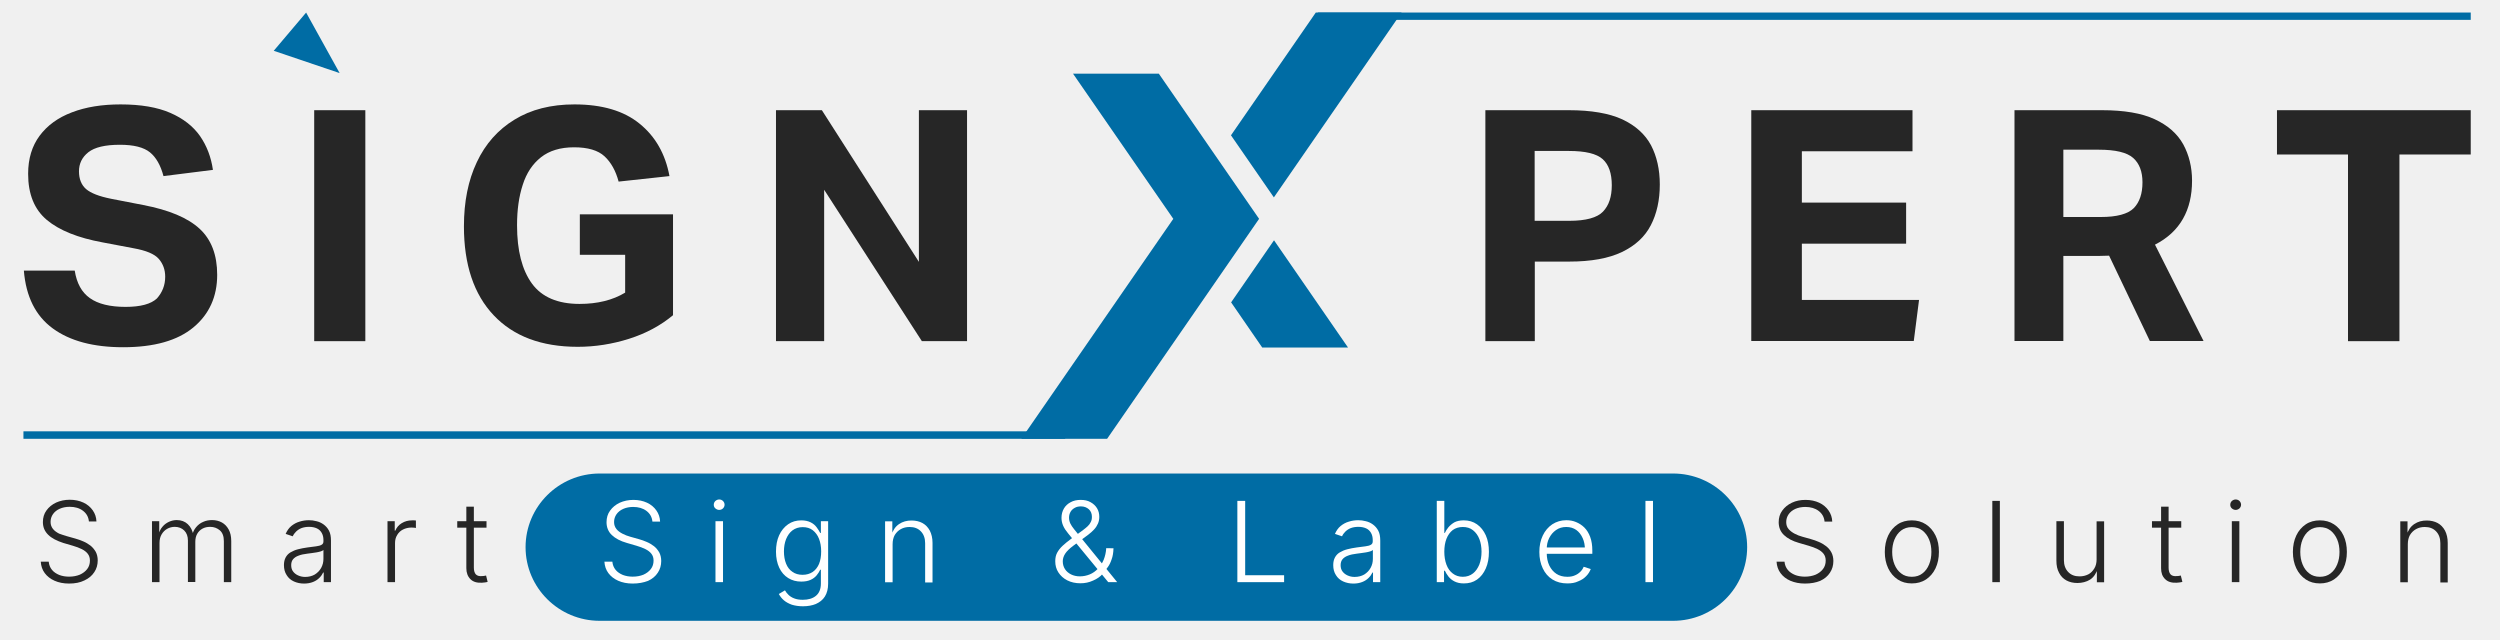
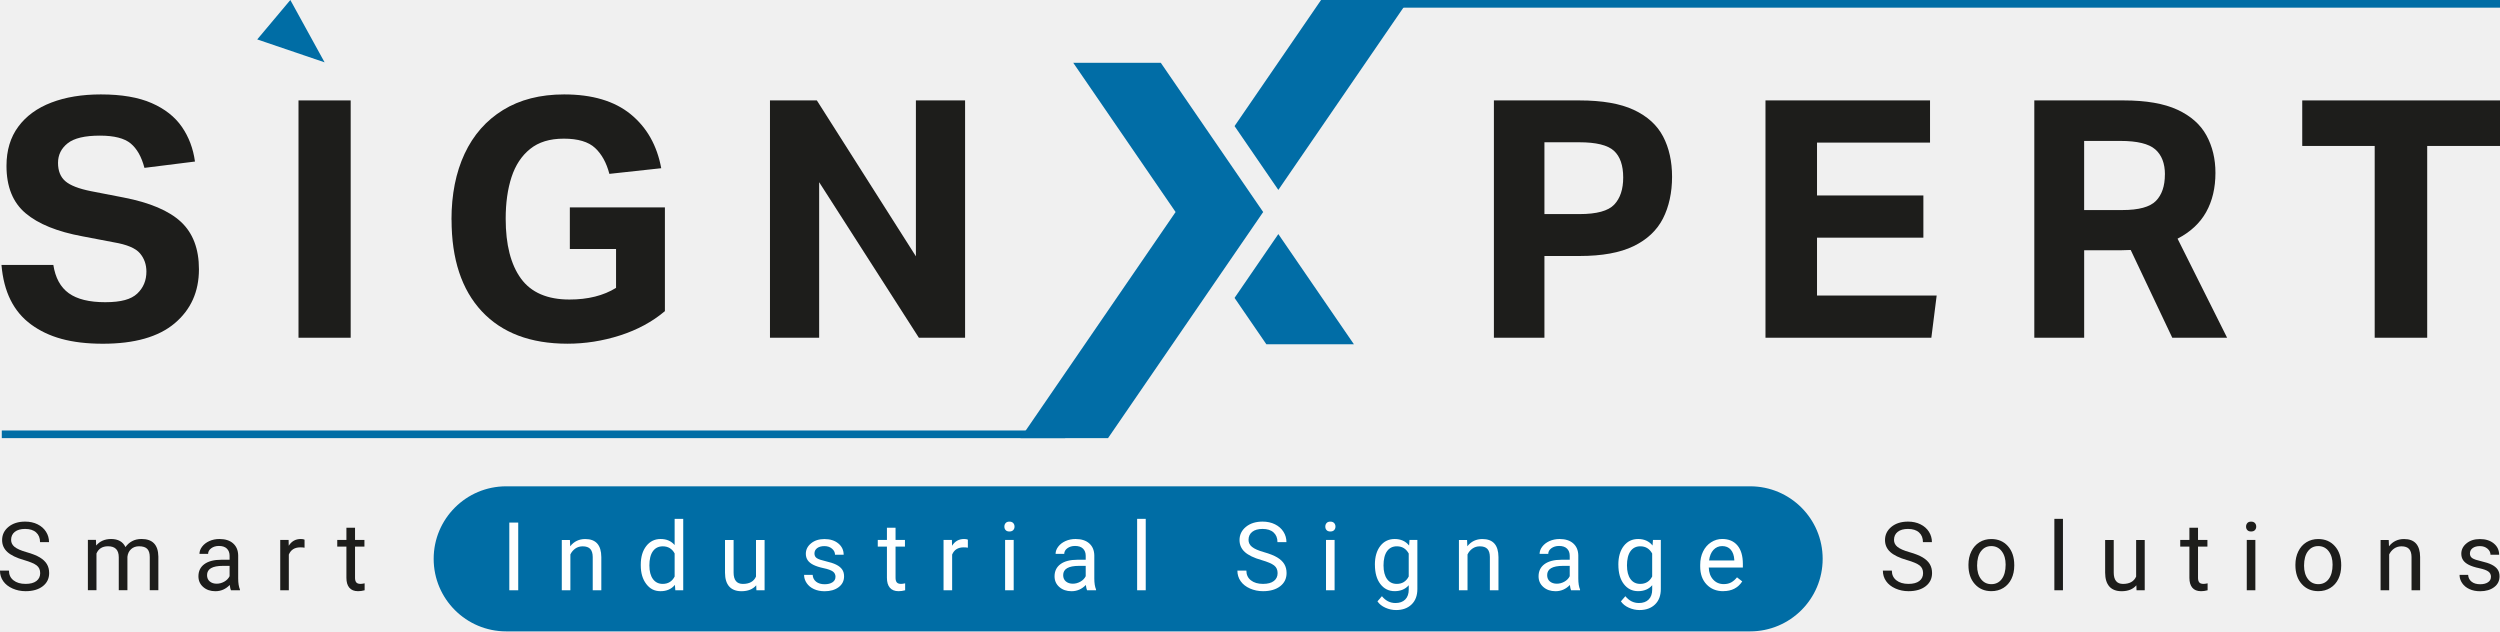
- <svg xmlns="http://www.w3.org/2000/svg" width="215" height="55" viewBox="0 0 215 55" fill="none">
-   <path d="M91.607 37.094H2.016V37.737H91.607V37.094Z" fill="#006CA4" />
-   <path d="M113.156 1.711H212.484V1.08H113.34L113.156 1.711Z" fill="#006CA4" />
-   <path d="M14.207 23.795C14.207 23.201 14.024 22.691 13.657 22.266C13.291 21.842 12.558 21.538 11.459 21.344L8.832 20.847C6.707 20.458 5.106 19.815 4.031 18.917C2.956 18.019 2.419 16.697 2.419 14.95C2.419 13.651 2.749 12.559 3.408 11.673C4.068 10.787 4.996 10.108 6.193 9.659C7.391 9.198 8.783 8.979 10.371 8.979C12.106 8.979 13.535 9.222 14.647 9.708C15.758 10.193 16.601 10.848 17.2 11.697C17.786 12.547 18.153 13.505 18.312 14.61L14.06 15.144C13.816 14.221 13.425 13.53 12.9 13.105C12.363 12.668 11.507 12.45 10.31 12.45C9.04 12.45 8.136 12.668 7.598 13.093C7.061 13.518 6.792 14.064 6.792 14.731C6.792 15.398 7 15.908 7.403 16.26C7.818 16.612 8.527 16.891 9.565 17.097L12.314 17.631C14.537 18.056 16.149 18.735 17.163 19.67C18.177 20.604 18.678 21.927 18.678 23.637C18.678 25.506 17.994 27.023 16.638 28.151C15.27 29.292 13.254 29.862 10.591 29.862C8.038 29.862 6.022 29.328 4.544 28.248C3.066 27.168 2.235 25.518 2.052 23.273H3.518H6.426C6.597 24.353 7.024 25.142 7.733 25.64C8.429 26.137 9.455 26.392 10.799 26.392C12.082 26.392 12.986 26.149 13.498 25.664C13.95 25.154 14.207 24.547 14.207 23.795Z" fill="#262626" />
-   <path d="M27.021 9.477H31.419V29.34H27.021V9.477Z" fill="#262626" />
-   <path d="M39.898 19.463C39.898 17.352 40.264 15.508 41.009 13.942C41.742 12.377 42.829 11.152 44.246 10.29C45.663 9.416 47.386 8.979 49.401 8.979C51.771 8.979 53.64 9.526 54.996 10.63C56.364 11.734 57.22 13.239 57.574 15.144L53.201 15.617C52.956 14.695 52.553 13.967 51.991 13.445C51.429 12.923 50.55 12.668 49.365 12.668C48.192 12.668 47.239 12.959 46.519 13.53C45.798 14.1 45.273 14.889 44.955 15.896C44.625 16.903 44.466 18.056 44.466 19.378C44.466 21.55 44.894 23.213 45.749 24.39C46.604 25.555 47.972 26.137 49.841 26.137C51.393 26.137 52.7 25.809 53.763 25.166V21.914H49.866V18.432H57.879V27.108C56.816 27.994 55.558 28.673 54.105 29.134C52.651 29.595 51.173 29.826 49.682 29.826C46.567 29.826 44.161 28.916 42.463 27.12C40.752 25.312 39.898 22.764 39.898 19.463Z" fill="#262626" />
-   <path d="M66.735 9.477H70.681L79.025 22.521V9.477H83.166V29.34H79.281L70.877 16.32V29.34H66.735V9.477Z" fill="#262626" />
-   <path d="M127.729 9.477H134.924C136.842 9.477 138.381 9.743 139.518 10.265C140.653 10.799 141.472 11.539 141.985 12.486C142.486 13.444 142.743 14.573 142.743 15.871C142.743 17.206 142.486 18.371 141.973 19.366C141.46 20.361 140.629 21.125 139.493 21.671C138.357 22.217 136.842 22.496 134.961 22.496H131.993V29.34H127.742V9.477H127.729ZM138.614 15.932C138.614 14.913 138.357 14.16 137.832 13.687C137.306 13.214 136.342 12.983 134.924 12.983H131.98V18.99H134.949C136.39 18.99 137.355 18.723 137.856 18.201C138.37 17.667 138.614 16.915 138.614 15.932Z" fill="#262626" />
-   <path d="M150.61 9.477H164.475V13.008H154.96V17.424H163.926V20.955H154.96V25.797H165.037L164.585 29.328H150.61V9.477Z" fill="#262626" />
-   <path d="M173.246 9.477H180.783C182.664 9.477 184.18 9.731 185.303 10.253C186.427 10.775 187.246 11.491 187.759 12.413C188.259 13.335 188.516 14.379 188.516 15.544C188.516 16.805 188.259 17.898 187.734 18.82C187.209 19.742 186.403 20.494 185.328 21.04L189.506 29.328H184.888L181.382 21.987C181.235 21.987 181.089 21.987 180.93 21.999C180.783 22.011 180.637 22.011 180.478 22.011H177.448V29.328H173.246V9.477ZM184.253 15.677C184.253 14.755 183.984 14.051 183.447 13.578C182.909 13.105 181.92 12.874 180.502 12.874H177.448V18.662H180.673C182.054 18.662 182.995 18.407 183.507 17.898C184.008 17.376 184.253 16.648 184.253 15.677Z" fill="#262626" />
-   <path d="M201.928 13.287H195.82V9.477H212.483V13.287H206.351V29.34H201.928V13.287Z" fill="#262626" />
-   <path d="M108.282 18.82L104.593 24.159L95.211 37.737H87.833L100.904 18.82L94.71 9.853L92.279 6.334H99.658L102.089 9.853L104.593 13.481L108.282 18.82ZM105.876 26.003L108.551 29.886H115.929L109.565 20.664L105.876 26.003ZM120.535 1.08H113.157L105.864 11.637L109.553 16.976L120.535 1.08Z" fill="#006CA4" />
-   <path d="M29.209 6.286L26.326 1.08L23.541 4.368L29.209 6.286Z" fill="#006CA4" />
-   <path d="M143.879 53.39H51.575C48.057 53.39 45.199 50.55 45.199 47.056C45.199 43.561 48.057 40.722 51.575 40.722H143.879C147.397 40.722 150.255 43.561 150.255 47.056C150.255 50.55 147.397 53.39 143.879 53.39Z" fill="#006CA4" />
-   <path d="M5.937 50.186C5.46 50.186 5.045 50.101 4.691 49.943C4.337 49.786 4.056 49.567 3.848 49.288C3.64 49.009 3.53 48.681 3.506 48.305H4.19C4.214 48.584 4.312 48.815 4.471 49.009C4.63 49.203 4.837 49.337 5.094 49.446C5.35 49.543 5.631 49.592 5.937 49.592C6.291 49.592 6.596 49.531 6.865 49.422C7.134 49.3 7.342 49.143 7.5 48.936C7.659 48.73 7.733 48.487 7.733 48.208C7.733 47.978 7.671 47.784 7.549 47.626C7.427 47.468 7.256 47.335 7.036 47.225C6.816 47.116 6.56 47.019 6.267 46.934L5.436 46.691C4.886 46.51 4.446 46.291 4.141 45.988C3.836 45.684 3.689 45.333 3.689 44.896C3.689 44.52 3.787 44.18 3.994 43.901C4.202 43.609 4.471 43.391 4.825 43.221C5.179 43.063 5.57 42.978 5.998 42.978C6.438 42.978 6.829 43.063 7.171 43.221C7.513 43.379 7.781 43.609 7.977 43.889C8.172 44.168 8.282 44.483 8.294 44.847H7.647C7.61 44.459 7.439 44.156 7.134 43.925C6.829 43.694 6.45 43.585 5.986 43.585C5.668 43.585 5.375 43.646 5.131 43.755C4.886 43.864 4.691 44.022 4.556 44.216C4.422 44.41 4.349 44.629 4.349 44.884C4.349 45.126 4.422 45.32 4.556 45.49C4.691 45.66 4.874 45.781 5.082 45.891C5.302 45.964 5.509 46.048 5.741 46.109L6.474 46.315C6.706 46.376 6.926 46.461 7.158 46.558C7.391 46.655 7.586 46.776 7.781 46.922C7.965 47.068 8.111 47.25 8.233 47.456C8.343 47.662 8.404 47.917 8.404 48.196C8.404 48.572 8.307 48.912 8.111 49.203C7.904 49.519 7.623 49.749 7.256 49.919C6.89 50.101 6.45 50.186 5.937 50.186Z" fill="#262626" />
-   <path d="M13.071 50.065V44.823H13.694V46.025H13.62C13.694 45.733 13.804 45.49 13.975 45.296C14.134 45.102 14.329 44.969 14.537 44.872C14.757 44.775 14.976 44.726 15.196 44.726C15.587 44.726 15.905 44.847 16.149 45.078C16.406 45.321 16.564 45.636 16.626 46.036H16.528C16.589 45.77 16.699 45.527 16.87 45.333C17.029 45.139 17.236 44.981 17.468 44.884C17.701 44.775 17.957 44.726 18.238 44.726C18.556 44.726 18.837 44.799 19.081 44.932C19.325 45.066 19.521 45.272 19.667 45.539C19.814 45.806 19.887 46.134 19.887 46.534V50.065H19.252V46.546C19.252 46.121 19.142 45.818 18.91 45.612C18.678 45.418 18.409 45.309 18.079 45.309C17.823 45.309 17.603 45.357 17.407 45.466C17.212 45.575 17.065 45.721 16.956 45.915C16.846 46.109 16.797 46.34 16.797 46.595V50.053H16.161V46.486C16.161 46.121 16.052 45.83 15.844 45.624C15.636 45.418 15.355 45.309 15.025 45.309C14.793 45.309 14.573 45.369 14.378 45.478C14.182 45.588 14.024 45.745 13.902 45.952C13.779 46.158 13.718 46.401 13.718 46.692V50.065H13.071Z" fill="#262626" />
-   <path d="M26.154 50.187C25.837 50.187 25.543 50.126 25.275 50.005C25.006 49.883 24.798 49.701 24.652 49.459C24.493 49.216 24.419 48.937 24.419 48.597C24.419 48.342 24.468 48.124 24.566 47.942C24.664 47.76 24.798 47.614 24.981 47.505C25.165 47.396 25.384 47.299 25.629 47.238C25.873 47.177 26.154 47.117 26.447 47.08C26.741 47.044 26.985 47.007 27.192 46.983C27.4 46.959 27.559 46.91 27.657 46.85C27.767 46.789 27.816 46.692 27.816 46.558V46.437C27.816 46.206 27.767 46 27.669 45.83C27.571 45.66 27.437 45.527 27.253 45.442C27.07 45.357 26.85 45.309 26.582 45.309C26.337 45.309 26.117 45.345 25.922 45.418C25.739 45.491 25.58 45.6 25.458 45.721C25.336 45.843 25.238 45.976 25.177 46.122L24.566 45.915C24.688 45.636 24.847 45.406 25.055 45.236C25.262 45.066 25.507 44.932 25.763 44.86C26.032 44.775 26.301 44.738 26.569 44.738C26.777 44.738 26.997 44.763 27.217 44.823C27.437 44.872 27.644 44.969 27.828 45.102C28.011 45.236 28.17 45.406 28.292 45.636C28.414 45.867 28.463 46.146 28.463 46.498V50.065H27.84V49.24H27.791C27.718 49.398 27.608 49.556 27.461 49.701C27.315 49.847 27.131 49.968 26.912 50.053C26.692 50.138 26.435 50.187 26.154 50.187ZM26.24 49.616C26.557 49.616 26.838 49.543 27.07 49.41C27.302 49.264 27.486 49.082 27.62 48.84C27.754 48.597 27.816 48.342 27.816 48.051V47.299C27.767 47.347 27.693 47.383 27.583 47.42C27.474 47.456 27.351 47.481 27.217 47.505C27.082 47.529 26.936 47.553 26.802 47.566C26.667 47.59 26.545 47.602 26.435 47.614C26.142 47.651 25.885 47.699 25.678 47.784C25.47 47.857 25.311 47.966 25.201 48.099C25.091 48.233 25.043 48.403 25.043 48.609C25.043 48.815 25.091 48.997 25.201 49.143C25.311 49.289 25.446 49.398 25.629 49.483C25.812 49.568 26.02 49.616 26.24 49.616Z" fill="#262626" />
-   <path d="M33.325 50.065V44.823H33.948V45.636H33.997C34.107 45.369 34.29 45.151 34.547 44.993C34.803 44.835 35.096 44.751 35.438 44.751C35.487 44.751 35.548 44.751 35.61 44.751C35.671 44.751 35.719 44.751 35.768 44.763V45.406C35.744 45.406 35.695 45.394 35.622 45.381C35.548 45.369 35.475 45.369 35.39 45.369C35.121 45.369 34.877 45.43 34.657 45.539C34.437 45.648 34.278 45.806 34.156 46.012C34.034 46.207 33.973 46.437 33.973 46.704V50.065H33.325Z" fill="#262626" />
-   <path d="M41.84 44.823V45.381H39.323V44.823H41.84ZM40.105 43.573H40.752V48.827C40.752 49.082 40.814 49.276 40.923 49.398C41.046 49.519 41.217 49.567 41.461 49.543C41.51 49.543 41.559 49.543 41.62 49.531C41.681 49.519 41.742 49.507 41.803 49.495L41.937 50.041C41.864 50.065 41.791 50.077 41.705 50.089C41.62 50.101 41.534 50.114 41.449 50.114C41.021 50.138 40.691 50.041 40.459 49.81C40.227 49.58 40.105 49.264 40.105 48.864V43.573Z" fill="#262626" />
-   <path d="M54.41 50.186C53.934 50.186 53.518 50.101 53.164 49.944C52.81 49.786 52.529 49.567 52.321 49.288C52.113 49.009 52.003 48.682 51.979 48.306H52.663C52.688 48.584 52.785 48.815 52.944 49.009C53.103 49.203 53.31 49.337 53.567 49.446C53.824 49.543 54.105 49.592 54.41 49.592C54.764 49.592 55.07 49.531 55.338 49.422C55.607 49.3 55.815 49.143 55.974 48.936C56.132 48.73 56.206 48.487 56.206 48.208C56.206 47.978 56.145 47.784 56.022 47.626C55.9 47.468 55.729 47.335 55.509 47.225C55.289 47.116 55.033 47.019 54.74 46.934L53.909 46.692C53.347 46.534 52.92 46.303 52.614 46.012C52.309 45.721 52.162 45.345 52.162 44.908C52.162 44.532 52.26 44.192 52.468 43.913C52.675 43.622 52.944 43.403 53.298 43.233C53.653 43.076 54.044 42.991 54.471 42.991C54.911 42.991 55.302 43.076 55.644 43.233C55.986 43.391 56.255 43.622 56.45 43.901C56.645 44.18 56.755 44.495 56.768 44.859H56.108C56.071 44.471 55.9 44.168 55.595 43.937C55.289 43.707 54.911 43.597 54.447 43.597C54.129 43.597 53.836 43.658 53.592 43.767C53.347 43.877 53.152 44.034 53.017 44.228C52.883 44.423 52.81 44.641 52.81 44.896C52.81 45.139 52.883 45.333 53.017 45.502C53.152 45.672 53.335 45.794 53.543 45.903C53.763 46.012 53.97 46.097 54.202 46.158L54.935 46.364C55.167 46.425 55.387 46.51 55.619 46.607C55.852 46.704 56.047 46.825 56.242 46.971C56.426 47.116 56.572 47.298 56.694 47.505C56.804 47.711 56.865 47.966 56.865 48.245C56.865 48.621 56.768 48.961 56.572 49.252C56.377 49.555 56.096 49.786 55.729 49.956C55.35 50.101 54.911 50.186 54.41 50.186Z" fill="white" />
-   <path d="M61.849 43.852C61.727 43.852 61.617 43.804 61.519 43.719C61.421 43.634 61.385 43.525 61.385 43.404C61.385 43.282 61.434 43.173 61.519 43.088C61.617 43.003 61.727 42.955 61.849 42.955C61.983 42.955 62.093 43.003 62.179 43.088C62.264 43.173 62.313 43.282 62.313 43.404C62.313 43.525 62.264 43.634 62.179 43.719C62.093 43.804 61.983 43.852 61.849 43.852ZM61.531 50.065V44.823H62.179V50.065H61.531Z" fill="white" />
-   <path d="M69.056 52.14C68.702 52.14 68.385 52.092 68.103 52.007C67.835 51.91 67.603 51.788 67.419 51.63C67.236 51.473 67.09 51.291 66.98 51.084L67.505 50.769C67.578 50.902 67.688 51.036 67.81 51.157C67.933 51.279 68.103 51.388 68.299 51.461C68.507 51.545 68.751 51.582 69.044 51.582C69.508 51.582 69.887 51.473 70.168 51.242C70.449 51.012 70.596 50.66 70.596 50.174V48.997H70.535C70.461 49.155 70.364 49.325 70.229 49.483C70.094 49.641 69.924 49.774 69.704 49.871C69.484 49.968 69.228 50.017 68.91 50.017C68.495 50.017 68.116 49.92 67.786 49.713C67.456 49.507 67.2 49.216 67.016 48.828C66.833 48.439 66.735 47.978 66.735 47.444C66.735 46.91 66.821 46.437 67.004 46.037C67.187 45.636 67.444 45.321 67.774 45.09C68.103 44.86 68.482 44.751 68.91 44.751C69.228 44.751 69.496 44.811 69.716 44.92C69.936 45.029 70.107 45.175 70.229 45.345C70.351 45.515 70.461 45.673 70.535 45.83H70.596V44.823H71.219V50.199C71.219 50.648 71.121 51.012 70.938 51.303C70.755 51.594 70.486 51.8 70.156 51.946C69.862 52.067 69.484 52.14 69.056 52.14ZM69.019 49.434C69.362 49.434 69.643 49.349 69.887 49.191C70.119 49.034 70.303 48.803 70.436 48.5C70.559 48.197 70.62 47.833 70.62 47.42C70.62 47.02 70.559 46.656 70.436 46.34C70.314 46.025 70.131 45.782 69.899 45.6C69.667 45.418 69.374 45.333 69.032 45.333C68.69 45.333 68.396 45.43 68.152 45.612C67.908 45.794 67.737 46.049 67.603 46.364C67.481 46.68 67.419 47.032 67.419 47.42C67.419 47.82 67.481 48.172 67.603 48.476C67.725 48.779 67.908 49.022 68.152 49.179C68.385 49.349 68.678 49.434 69.019 49.434Z" fill="white" />
-   <path d="M76.764 46.801V50.077H76.117V44.836H76.74V46.061H76.642C76.789 45.6 77.009 45.272 77.326 45.066C77.632 44.86 77.986 44.763 78.389 44.763C78.744 44.763 79.061 44.836 79.33 44.981C79.598 45.127 79.806 45.345 79.965 45.636C80.111 45.928 80.197 46.267 80.197 46.692V50.09H79.562V46.716C79.562 46.292 79.44 45.952 79.195 45.697C78.951 45.442 78.633 45.321 78.218 45.321C77.937 45.321 77.692 45.382 77.473 45.503C77.253 45.624 77.082 45.794 76.948 46.013C76.826 46.231 76.764 46.498 76.764 46.801Z" fill="white" />
-   <path d="M92.914 50.162C92.486 50.162 92.108 50.077 91.778 49.907C91.448 49.737 91.204 49.507 91.021 49.228C90.837 48.949 90.752 48.621 90.752 48.269C90.752 47.99 90.801 47.747 90.911 47.541C91.021 47.335 91.179 47.128 91.387 46.934C91.595 46.74 91.839 46.546 92.132 46.328L93.171 45.563C93.305 45.466 93.427 45.357 93.537 45.26C93.647 45.163 93.745 45.029 93.806 44.896C93.879 44.762 93.904 44.617 93.904 44.447C93.904 44.18 93.818 43.961 93.647 43.804C93.476 43.646 93.244 43.549 92.963 43.549C92.767 43.549 92.585 43.585 92.438 43.67C92.279 43.755 92.157 43.864 92.071 44.01C91.986 44.156 91.937 44.325 91.937 44.52C91.937 44.69 91.974 44.859 92.047 45.017C92.12 45.175 92.23 45.333 92.376 45.515C92.523 45.697 92.682 45.891 92.865 46.121L96.078 50.065H95.309L92.499 46.655C92.254 46.364 92.047 46.109 91.864 45.879C91.68 45.66 91.534 45.442 91.436 45.223C91.338 45.005 91.289 44.774 91.289 44.532C91.289 44.228 91.363 43.961 91.497 43.731C91.632 43.5 91.827 43.318 92.084 43.185C92.328 43.051 92.621 42.991 92.939 42.991C93.269 42.991 93.549 43.051 93.782 43.185C94.025 43.318 94.209 43.488 94.344 43.707C94.478 43.925 94.539 44.18 94.539 44.447C94.539 44.653 94.502 44.847 94.429 45.017C94.356 45.187 94.246 45.369 94.099 45.527C93.952 45.684 93.782 45.842 93.586 45.988L92.303 46.934C91.974 47.177 91.742 47.407 91.607 47.614C91.473 47.82 91.399 48.038 91.399 48.269C91.399 48.524 91.46 48.742 91.583 48.936C91.705 49.131 91.888 49.288 92.108 49.398C92.328 49.507 92.585 49.567 92.865 49.567C93.171 49.567 93.451 49.507 93.72 49.398C93.989 49.288 94.221 49.118 94.429 48.9C94.636 48.682 94.795 48.427 94.918 48.136C95.04 47.832 95.113 47.505 95.137 47.141L95.76 47.153C95.748 47.529 95.699 47.844 95.601 48.099C95.516 48.366 95.406 48.584 95.284 48.754C95.162 48.924 95.052 49.07 94.967 49.179L94.832 49.349C94.624 49.592 94.344 49.786 94.001 49.931C93.66 50.089 93.305 50.162 92.914 50.162Z" fill="white" />
-   <path d="M106.413 50.065V43.076H107.085V49.47H110.433V50.065H106.413Z" fill="white" />
-   <path d="M116.393 50.187C116.075 50.187 115.782 50.126 115.513 50.005C115.244 49.883 115.037 49.701 114.89 49.459C114.732 49.216 114.658 48.937 114.658 48.597C114.658 48.342 114.707 48.124 114.805 47.942C114.903 47.76 115.037 47.614 115.221 47.505C115.404 47.396 115.623 47.299 115.868 47.238C116.112 47.177 116.393 47.117 116.686 47.08C116.98 47.044 117.224 47.007 117.431 46.983C117.639 46.959 117.798 46.91 117.895 46.85C118.005 46.789 118.055 46.692 118.055 46.558V46.437C118.055 46.206 118.005 46 117.908 45.83C117.81 45.66 117.676 45.527 117.493 45.442C117.309 45.357 117.089 45.309 116.82 45.309C116.576 45.309 116.356 45.345 116.161 45.418C115.978 45.491 115.819 45.6 115.697 45.721C115.575 45.843 115.477 45.976 115.416 46.122L114.805 45.915C114.927 45.636 115.086 45.406 115.294 45.236C115.501 45.066 115.745 44.932 116.002 44.86C116.271 44.775 116.54 44.738 116.808 44.738C117.016 44.738 117.236 44.763 117.456 44.823C117.676 44.872 117.883 44.969 118.067 45.102C118.25 45.236 118.409 45.406 118.531 45.636C118.653 45.867 118.702 46.146 118.702 46.498V50.065H118.079V49.24H118.03C117.957 49.398 117.847 49.556 117.7 49.701C117.554 49.847 117.371 49.968 117.15 50.053C116.93 50.138 116.686 50.187 116.393 50.187ZM116.491 49.616C116.808 49.616 117.089 49.543 117.321 49.41C117.554 49.264 117.737 49.082 117.871 48.84C118.005 48.597 118.067 48.342 118.067 48.051V47.299C118.018 47.347 117.945 47.383 117.835 47.42C117.725 47.456 117.603 47.481 117.468 47.505C117.334 47.529 117.187 47.553 117.053 47.566C116.918 47.59 116.796 47.602 116.686 47.614C116.393 47.651 116.137 47.699 115.929 47.784C115.721 47.857 115.563 47.966 115.453 48.099C115.343 48.233 115.294 48.403 115.294 48.609C115.294 48.815 115.343 48.997 115.453 49.143C115.563 49.289 115.697 49.398 115.88 49.483C116.064 49.568 116.259 49.616 116.491 49.616Z" fill="white" />
-   <path d="M125.885 50.174C125.567 50.174 125.311 50.113 125.09 50.004C124.871 49.895 124.7 49.749 124.565 49.58C124.431 49.41 124.333 49.24 124.26 49.082H124.187V50.065H123.563V43.076H124.211V45.83H124.26C124.333 45.672 124.431 45.502 124.565 45.345C124.7 45.187 124.871 45.041 125.078 44.92C125.286 44.811 125.554 44.75 125.885 44.75C126.312 44.75 126.691 44.859 127.021 45.09C127.35 45.321 127.595 45.636 127.778 46.036C127.961 46.437 128.047 46.922 128.047 47.456C128.047 48.002 127.961 48.475 127.778 48.888C127.595 49.3 127.35 49.616 127.021 49.846C126.691 50.077 126.324 50.174 125.885 50.174ZM125.799 49.604C126.141 49.604 126.434 49.507 126.679 49.313C126.923 49.118 127.094 48.864 127.228 48.536C127.35 48.208 127.412 47.844 127.412 47.444C127.412 47.044 127.35 46.679 127.228 46.364C127.106 46.048 126.923 45.794 126.679 45.6C126.434 45.405 126.141 45.321 125.799 45.321C125.457 45.321 125.164 45.417 124.932 45.587C124.7 45.769 124.516 46.024 124.394 46.34C124.272 46.655 124.211 47.031 124.211 47.444C124.211 47.856 124.272 48.233 124.394 48.56C124.516 48.888 124.7 49.143 124.944 49.325C125.176 49.507 125.469 49.604 125.799 49.604Z" fill="white" />
-   <path d="M134.79 50.174C134.302 50.174 133.874 50.065 133.508 49.835C133.141 49.604 132.872 49.289 132.677 48.876C132.481 48.463 132.384 48.002 132.384 47.468C132.384 46.935 132.481 46.474 132.677 46.061C132.872 45.648 133.141 45.333 133.496 45.09C133.85 44.86 134.253 44.738 134.705 44.738C134.998 44.738 135.279 44.787 135.536 44.896C135.804 45.005 136.048 45.163 136.257 45.369C136.476 45.588 136.635 45.855 136.757 46.182C136.879 46.51 136.94 46.898 136.94 47.347V47.626H132.799V47.08H136.598L136.305 47.286C136.305 46.91 136.244 46.571 136.11 46.279C135.975 45.976 135.792 45.745 135.56 45.576C135.315 45.406 135.035 45.321 134.693 45.321C134.362 45.321 134.07 45.406 133.813 45.588C133.556 45.77 133.373 45.988 133.227 46.279C133.08 46.571 133.019 46.886 133.019 47.226V47.553C133.019 47.966 133.092 48.318 133.239 48.633C133.386 48.937 133.593 49.179 133.85 49.349C134.107 49.519 134.424 49.604 134.79 49.604C135.035 49.604 135.255 49.568 135.437 49.483C135.621 49.41 135.78 49.301 135.914 49.167C136.048 49.034 136.134 48.9 136.195 48.742L136.806 48.937C136.721 49.155 136.598 49.361 136.415 49.543C136.232 49.737 136.012 49.883 135.731 49.992C135.462 50.126 135.145 50.174 134.79 50.174Z" fill="white" />
-   <path d="M142.157 43.076V50.065H141.509V43.076H142.157Z" fill="white" />
-   <path d="M155.227 50.186C154.751 50.186 154.336 50.101 153.969 49.944C153.603 49.786 153.334 49.567 153.126 49.288C152.919 49.009 152.808 48.682 152.784 48.306H153.468C153.493 48.584 153.59 48.815 153.749 49.009C153.908 49.203 154.116 49.337 154.372 49.446C154.628 49.543 154.91 49.592 155.215 49.592C155.569 49.592 155.875 49.531 156.144 49.422C156.412 49.3 156.62 49.143 156.778 48.936C156.937 48.73 157.01 48.487 157.01 48.208C157.01 47.978 156.95 47.784 156.828 47.626C156.705 47.468 156.534 47.335 156.314 47.225C156.094 47.116 155.838 47.019 155.545 46.934L154.714 46.692C154.152 46.534 153.725 46.303 153.419 46.012C153.114 45.721 152.967 45.345 152.967 44.908C152.967 44.532 153.065 44.192 153.273 43.913C153.48 43.622 153.749 43.403 154.104 43.233C154.458 43.064 154.848 42.991 155.276 42.991C155.716 42.991 156.107 43.076 156.449 43.233C156.791 43.391 157.06 43.622 157.255 43.901C157.451 44.18 157.561 44.495 157.573 44.859H156.913C156.876 44.471 156.705 44.168 156.4 43.937C156.094 43.707 155.716 43.597 155.252 43.597C154.934 43.597 154.641 43.658 154.396 43.767C154.152 43.877 153.957 44.034 153.822 44.228C153.688 44.423 153.615 44.641 153.615 44.896C153.615 45.139 153.676 45.333 153.822 45.502C153.957 45.66 154.14 45.794 154.348 45.903C154.555 46.012 154.775 46.097 155.007 46.158L155.74 46.364C155.972 46.425 156.192 46.51 156.424 46.607C156.656 46.704 156.852 46.825 157.047 46.971C157.23 47.116 157.389 47.298 157.499 47.505C157.609 47.711 157.67 47.966 157.67 48.245C157.67 48.621 157.573 48.961 157.377 49.252C157.182 49.555 156.901 49.786 156.534 49.956C156.18 50.101 155.74 50.186 155.227 50.186Z" fill="#262626" />
-   <path d="M164.414 50.174C163.95 50.174 163.547 50.065 163.205 49.835C162.863 49.604 162.581 49.289 162.386 48.876C162.191 48.463 162.093 48.002 162.093 47.468C162.093 46.934 162.191 46.461 162.386 46.049C162.581 45.636 162.863 45.321 163.205 45.09C163.547 44.86 163.962 44.751 164.414 44.751C164.866 44.751 165.269 44.86 165.624 45.09C165.978 45.321 166.247 45.636 166.454 46.049C166.662 46.461 166.747 46.934 166.747 47.468C166.747 48.002 166.649 48.463 166.454 48.876C166.258 49.289 165.978 49.604 165.636 49.835C165.282 50.065 164.878 50.174 164.414 50.174ZM164.414 49.604C164.781 49.604 165.086 49.507 165.33 49.313C165.587 49.119 165.77 48.864 165.904 48.536C166.039 48.209 166.1 47.857 166.1 47.468C166.1 47.08 166.039 46.716 165.904 46.401C165.77 46.073 165.574 45.818 165.33 45.624C165.073 45.43 164.768 45.333 164.414 45.333C164.06 45.333 163.754 45.43 163.498 45.624C163.241 45.818 163.058 46.085 162.923 46.401C162.79 46.728 162.728 47.08 162.728 47.468C162.728 47.857 162.79 48.209 162.923 48.536C163.058 48.864 163.241 49.119 163.498 49.313C163.742 49.507 164.048 49.604 164.414 49.604Z" fill="#262626" />
-   <path d="M171.988 43.076V50.065H171.34V43.076H171.988Z" fill="#262626" />
-   <path d="M178.658 50.138C178.303 50.138 177.986 50.065 177.717 49.92C177.448 49.774 177.228 49.556 177.082 49.264C176.923 48.973 176.85 48.633 176.85 48.221V44.823H177.497V48.172C177.497 48.597 177.62 48.937 177.864 49.191C178.108 49.446 178.426 49.568 178.841 49.568C179.122 49.568 179.366 49.507 179.587 49.398C179.806 49.289 179.977 49.107 180.111 48.888C180.246 48.67 180.307 48.403 180.307 48.112V44.835H180.954V50.077H180.331V48.852H180.429C180.283 49.313 180.051 49.653 179.745 49.847C179.44 50.041 179.049 50.138 178.658 50.138Z" fill="#262626" />
-   <path d="M187.587 44.823V45.381H185.07V44.823H187.587ZM185.853 43.573H186.5V48.827C186.5 49.082 186.561 49.276 186.671 49.398C186.781 49.519 186.964 49.567 187.208 49.543C187.257 49.543 187.306 49.543 187.367 49.531C187.429 49.519 187.489 49.507 187.551 49.495L187.685 50.041C187.611 50.065 187.538 50.077 187.452 50.089C187.367 50.101 187.282 50.114 187.196 50.114C186.781 50.138 186.439 50.041 186.207 49.81C185.962 49.58 185.853 49.264 185.853 48.864V43.573Z" fill="#262626" />
-   <path d="M192.267 43.852C192.145 43.852 192.035 43.804 191.937 43.719C191.839 43.634 191.803 43.525 191.803 43.404C191.803 43.282 191.851 43.173 191.937 43.088C192.035 43.003 192.145 42.955 192.267 42.955C192.401 42.955 192.511 43.003 192.597 43.088C192.682 43.173 192.731 43.282 192.731 43.404C192.731 43.525 192.682 43.634 192.597 43.719C192.499 43.804 192.389 43.852 192.267 43.852ZM191.937 50.065V44.823H192.584V50.065H191.937Z" fill="#262626" />
-   <path d="M199.511 50.174C199.047 50.174 198.643 50.065 198.301 49.835C197.959 49.604 197.678 49.289 197.483 48.876C197.287 48.463 197.189 48.002 197.189 47.468C197.189 46.934 197.287 46.461 197.483 46.049C197.678 45.636 197.959 45.321 198.301 45.09C198.643 44.86 199.059 44.751 199.511 44.751C199.963 44.751 200.366 44.86 200.72 45.09C201.074 45.321 201.343 45.636 201.539 46.049C201.734 46.461 201.831 46.934 201.831 47.468C201.831 48.002 201.734 48.463 201.539 48.876C201.343 49.289 201.062 49.604 200.72 49.835C200.366 50.065 199.963 50.174 199.511 50.174ZM199.511 49.604C199.877 49.604 200.182 49.507 200.427 49.313C200.683 49.119 200.866 48.864 201.001 48.536C201.135 48.209 201.197 47.857 201.197 47.468C201.197 47.08 201.135 46.716 201.001 46.401C200.866 46.085 200.671 45.818 200.427 45.624C200.17 45.43 199.865 45.333 199.511 45.333C199.157 45.333 198.851 45.43 198.595 45.624C198.338 45.818 198.155 46.085 198.02 46.401C197.886 46.728 197.825 47.08 197.825 47.468C197.825 47.857 197.886 48.209 198.02 48.536C198.155 48.864 198.338 49.119 198.595 49.313C198.838 49.507 199.144 49.604 199.511 49.604Z" fill="#262626" />
-   <path d="M207.072 46.801V50.077H206.425V44.836H207.047V46.061H206.95C207.096 45.6 207.316 45.272 207.634 45.066C207.939 44.86 208.294 44.763 208.697 44.763C209.051 44.763 209.369 44.836 209.638 44.981C209.906 45.127 210.114 45.345 210.272 45.636C210.419 45.928 210.504 46.267 210.504 46.692V50.09H209.87V46.716C209.87 46.292 209.747 45.952 209.503 45.697C209.259 45.442 208.941 45.321 208.526 45.321C208.244 45.321 208 45.382 207.78 45.503C207.561 45.624 207.389 45.794 207.255 46.013C207.133 46.231 207.072 46.498 207.072 46.801Z" fill="#262626" />
+ <svg xmlns="http://www.w3.org/2000/svg" id="_Шар_2" data-name="Шар 2" viewBox="0 0 925.13 233.64">
+   <defs>
+     <style>
+       .cls-1 {
+         fill: #006da5;
+       }
+ 
+       .cls-2 {
+         fill: #016da6;
+       }
+ 
+       .cls-3 {
+         fill: #1d1d1b;
+       }
+ 
+       .cls-4 {
+         fill: #fff;
+       }
+     </style>
+   </defs>
+   <g id="_Шар_1-2" data-name="Шар 1">
+     <g>
+       <polygon class="cls-1" points="490.16 2.83 925.13 2.83 925.13 0 490.93 0 490.16 2.83" />
+       <rect class="cls-1" x="160.48" y="179.96" width="514" height="53.68" rx="26.84" ry="26.84" />
+       <rect class="cls-1" x=".66" y="159.3" width="393.51" height="2.83" />
+       <g>
+         <path class="cls-3" d="M54.18,100.5c0-2.62-.8-4.88-2.4-6.77-1.6-1.89-4.82-3.24-9.66-4.06l-11.56-2.21c-9.35-1.72-16.38-4.57-21.09-8.55-4.72-3.98-7.07-9.82-7.07-17.53,0-5.74,1.46-10.58,4.37-14.51,2.91-3.94,6.99-6.91,12.24-8.92,5.25-2.01,11.36-3.01,18.33-3.01,7.63,0,13.88,1.07,18.76,3.2,4.88,2.13,8.61,5.06,11.19,8.79,2.58,3.73,4.2,8.02,4.86,12.85l-18.7,2.34c-1.07-4.1-2.77-7.11-5.1-9.04-2.34-1.93-6.13-2.89-11.38-2.89-5.58,0-9.55.94-11.93,2.83-2.38,1.89-3.57,4.31-3.57,7.26s.9,5.21,2.71,6.77c1.8,1.56,4.96,2.79,9.47,3.69l12.05,2.34c9.76,1.89,16.85,4.9,21.28,9.04,4.43,4.14,6.64,9.98,6.64,17.53,0,8.28-2.99,14.94-8.98,19.99-5.99,5.04-14.84,7.56-26.57,7.56s-20.09-2.38-26.57-7.13c-6.48-4.75-10.13-12.09-10.95-22.02h19.19c.74,4.76,2.64,8.24,5.72,10.46,3.08,2.21,7.56,3.32,13.47,3.32s9.61-1.06,11.87-3.2c2.25-2.13,3.38-4.84,3.38-8.12Z" />
+         <path class="cls-3" d="M110.46,37.16h19.31v87.82h-19.31V37.16Z" />
+         <path class="cls-3" d="M167.07,81.31c0-9.35,1.62-17.49,4.86-24.42,3.24-6.93,7.97-12.32,14.21-16.17,6.23-3.85,13.78-5.78,22.63-5.78,10.41,0,18.61,2.44,24.6,7.32,5.98,4.88,9.76,11.54,11.32,19.99l-19.19,2.09c-1.07-4.1-2.83-7.3-5.29-9.59-2.46-2.29-6.32-3.44-11.56-3.44s-9.33,1.27-12.48,3.81c-3.16,2.54-5.45,6.03-6.89,10.45-1.44,4.43-2.15,9.55-2.15,15.38,0,9.59,1.89,16.97,5.66,22.14,3.77,5.17,9.76,7.75,17.96,7.75,6.81,0,12.55-1.43,17.22-4.31v-14.39h-17.1v-15.38h35.18v38.38c-4.67,3.94-10.21,6.93-16.6,8.98-6.4,2.05-12.87,3.07-19.43,3.07-13.7,0-24.27-4-31.73-11.99-7.46-8-11.19-19.29-11.19-33.89Z" />
+         <path class="cls-3" d="M284.94,37.16h17.34l36.65,57.69v-57.69h18.2v87.82h-17.1l-36.9-57.56v57.56h-18.2V37.16Z" />
+         <path class="cls-3" d="M552.83,37.16h31.61c8.44,0,15.17,1.17,20.17,3.51,5,2.34,8.61,5.62,10.82,9.84,2.21,4.22,3.32,9.21,3.32,14.94s-1.13,11.05-3.38,15.44c-2.26,4.39-5.88,7.79-10.88,10.21-5,2.42-11.64,3.63-19.93,3.63h-13.04v30.26h-18.7V37.16ZM600.67,65.69c0-4.51-1.15-7.81-3.44-9.9-2.3-2.09-6.56-3.14-12.79-3.14h-12.92v26.57h13.04c6.31,0,10.58-1.17,12.79-3.51,2.21-2.34,3.32-5.68,3.32-10.02Z" />
+         <path class="cls-3" d="M653.33,37.16h60.88v15.62h-41.82v19.56h39.36v15.62h-39.36v21.4h44.28l-1.97,15.62h-61.38V37.16Z" />
+         <path class="cls-3" d="M752.8,37.16h33.09c8.28,0,14.9,1.15,19.86,3.44,4.96,2.3,8.55,5.47,10.76,9.53,2.21,4.06,3.32,8.67,3.32,13.84,0,5.58-1.15,10.41-3.44,14.51-2.3,4.1-5.82,7.38-10.58,9.84l18.33,36.65h-20.29l-15.38-32.47c-.66,0-1.31.02-1.97.06-.66.04-1.31.06-1.97.06h-13.28v32.35h-18.45V37.16ZM801.14,64.58c0-4.1-1.19-7.2-3.57-9.29-2.38-2.09-6.68-3.14-12.92-3.14h-13.41v25.58h14.14c6.07,0,10.21-1.13,12.42-3.38,2.21-2.25,3.32-5.51,3.32-9.78Z" />
+         <path class="cls-3" d="M878.76,54.01h-26.81v-16.85h73.18v16.85h-26.94v70.97h-19.43V54.01Z" />
+       </g>
+       <path class="cls-2" d="M467.44,78.46l-16.21,23.61-41.2,60.06h-32.39l57.39-83.67-27.19-39.65-10.69-15.58h32.4l10.69,15.58,11,16.03,16.2,23.62ZM456.85,110.24l11.77,17.16h32.4l-27.97-40.78-16.2,23.62ZM521.27,0h-32.41l-32.01,46.66,16.2,23.62L521.27,0Z" />
+       <polygon class="cls-1" points="120.12 23.07 107.44 0 95.19 14.59 120.12 23.07" />
+       <g>
+         <path class="cls-3" d="M8.91,207.26c-2.83-.81-4.9-1.82-6.19-3-1.29-1.19-1.94-2.65-1.94-4.4,0-1.97.79-3.6,2.37-4.9,1.58-1.29,3.63-1.94,6.15-1.94,1.72,0,3.25.33,4.6,1,1.35.67,2.39,1.58,3.13,2.75s1.11,2.45,1.11,3.84h-3.32c0-1.52-.48-2.71-1.45-3.58-.96-.87-2.32-1.3-4.08-1.3-1.63,0-2.9.36-3.81,1.08-.91.72-1.37,1.71-1.37,2.99,0,1.02.43,1.89,1.3,2.59s2.34,1.35,4.42,1.94c2.08.59,3.71,1.23,4.89,1.94,1.18.71,2.05,1.53,2.62,2.47.57.94.85,2.05.85,3.32,0,2.03-.79,3.66-2.37,4.88s-3.7,1.83-6.35,1.83c-1.72,0-3.33-.33-4.82-.99-1.49-.66-2.64-1.56-3.45-2.71s-1.21-2.45-1.21-3.91h3.32c0,1.51.56,2.71,1.68,3.59,1.12.88,2.61,1.32,4.48,1.32,1.74,0,3.08-.35,4.01-1.07.93-.71,1.39-1.68,1.39-2.91s-.43-2.18-1.29-2.85c-.86-.67-2.42-1.33-4.68-1.99Z" />
+         <path class="cls-3" d="M35.5,199.81l.09,2.06c1.36-1.61,3.21-2.41,5.52-2.41,2.6,0,4.38,1,5.32,2.99.62-.89,1.42-1.62,2.42-2.17.99-.55,2.17-.83,3.52-.83,4.08,0,6.16,2.16,6.23,6.49v12.47h-3.18v-12.29c0-1.33-.3-2.33-.91-2.98s-1.63-.99-3.06-.99c-1.18,0-2.16.35-2.94,1.06-.78.71-1.23,1.65-1.36,2.85v12.35h-3.2v-12.2c0-2.71-1.32-4.06-3.97-4.06-2.09,0-3.52.89-4.28,2.67v13.59h-3.18v-18.62h3.01Z" />
+         <path class="cls-3" d="M85.46,218.43c-.18-.37-.33-1.02-.45-1.96-1.48,1.54-3.25,2.31-5.3,2.31-1.84,0-3.34-.52-4.52-1.56-1.18-1.04-1.76-2.35-1.76-3.95,0-1.94.74-3.44,2.21-4.52,1.47-1.07,3.55-1.61,6.22-1.61h3.1v-1.46c0-1.11-.33-2-1-2.66-.67-.66-1.65-.99-2.94-.99-1.14,0-2.09.29-2.86.86-.77.57-1.15,1.27-1.15,2.08h-3.2c0-.93.33-1.83.99-2.69.66-.87,1.55-1.55,2.68-2.06s2.37-.76,3.73-.76c2.15,0,3.83.54,5.04,1.61,1.22,1.07,1.85,2.55,1.89,4.43v8.57c0,1.71.22,3.07.65,4.08v.28h-3.34ZM80.18,216c1,0,1.94-.26,2.84-.77.9-.52,1.54-1.19,1.94-2.01v-3.82h-2.49c-3.9,0-5.85,1.14-5.85,3.42,0,1,.33,1.78,1,2.34.67.56,1.52.84,2.56.84Z" />
+         <path class="cls-3" d="M112.7,202.67c-.48-.08-1-.12-1.57-.12-2.09,0-3.5.89-4.25,2.67v13.21h-3.18v-18.62h3.1l.05,2.15c1.04-1.66,2.52-2.5,4.44-2.5.62,0,1.09.08,1.41.24v2.96Z" />
+         <path class="cls-3" d="M131.38,195.3v4.51h3.48v2.46h-3.48v11.56c0,.75.15,1.31.46,1.68.31.37.84.56,1.58.56.37,0,.87-.07,1.51-.21v2.57c-.84.23-1.65.34-2.44.34-1.42,0-2.49-.43-3.22-1.29s-1.08-2.08-1.08-3.67v-11.54h-3.39v-2.46h3.39v-4.51h3.18Z" />
+         <path class="cls-4" d="M191.77,218.43h-3.3v-25.05h3.3v25.05Z" />
+         <path class="cls-4" d="M210.9,199.81l.1,2.34c1.42-1.79,3.28-2.68,5.57-2.68,3.93,0,5.92,2.22,5.95,6.66v12.3h-3.18v-12.32c-.01-1.34-.32-2.33-.92-2.98-.6-.64-1.54-.96-2.81-.96-1.03,0-1.94.28-2.72.83-.78.55-1.39,1.27-1.82,2.17v13.27h-3.18v-18.62h3.01Z" />
+         <path class="cls-4" d="M237.12,208.96c0-2.86.68-5.15,2.03-6.89,1.35-1.74,3.13-2.61,5.32-2.61s3.91.75,5.18,2.24v-9.7h3.18v26.43h-2.93l-.15-2c-1.27,1.56-3.05,2.34-5.32,2.34s-3.91-.88-5.27-2.65c-1.36-1.77-2.04-4.07-2.04-6.92v-.24ZM240.31,209.32c0,2.11.44,3.76,1.31,4.96.87,1.19,2.08,1.79,3.61,1.79,2.02,0,3.49-.91,4.42-2.72v-8.55c-.95-1.75-2.42-2.63-4.39-2.63-1.56,0-2.78.6-3.65,1.81-.87,1.2-1.31,2.99-1.31,5.35Z" />
+         <path class="cls-4" d="M279.84,216.59c-1.24,1.46-3.06,2.19-5.45,2.19-1.98,0-3.5-.58-4.53-1.73-1.04-1.15-1.56-2.86-1.57-5.12v-12.11h3.18v12.03c0,2.82,1.15,4.23,3.44,4.23,2.43,0,4.05-.91,4.85-2.72v-13.54h3.18v18.62h-3.03l-.07-1.84Z" />
+         <path class="cls-4" d="M309.18,213.49c0-.86-.32-1.53-.97-2s-1.78-.89-3.39-1.23c-1.61-.34-2.89-.76-3.84-1.24s-1.65-1.06-2.1-1.72c-.45-.67-.68-1.46-.68-2.37,0-1.53.65-2.82,1.94-3.87,1.29-1.06,2.94-1.58,4.95-1.58,2.11,0,3.82.54,5.14,1.63,1.31,1.09,1.97,2.48,1.97,4.18h-3.2c0-.87-.37-1.62-1.11-2.25-.74-.63-1.67-.95-2.8-.95s-2.06.25-2.72.76-.98,1.16-.98,1.98c0,.77.3,1.35.91,1.74.61.39,1.71.76,3.29,1.12,1.59.36,2.88.78,3.86,1.27.99.49,1.72,1.09,2.19,1.78.48.69.71,1.54.71,2.54,0,1.66-.67,3-2,4-1.33,1-3.06,1.51-5.18,1.51-1.49,0-2.81-.26-3.96-.79s-2.04-1.26-2.69-2.21c-.65-.95-.97-1.97-.97-3.07h3.18c.06,1.07.48,1.91,1.28,2.54.8.63,1.85.94,3.16.94,1.2,0,2.17-.24,2.9-.73.73-.49,1.09-1.14,1.09-1.95Z" />
+         <path class="cls-4" d="M331.4,195.3v4.51h3.48v2.46h-3.48v11.56c0,.75.15,1.31.46,1.68.31.37.84.56,1.58.56.37,0,.87-.07,1.51-.21v2.57c-.84.23-1.65.34-2.44.34-1.42,0-2.49-.43-3.22-1.29s-1.08-2.08-1.08-3.67v-11.54h-3.39v-2.46h3.39v-4.51h3.18Z" />
+         <path class="cls-4" d="M358.16,202.67c-.48-.08-1-.12-1.57-.12-2.09,0-3.5.89-4.25,2.67v13.21h-3.18v-18.62h3.1l.05,2.15c1.04-1.66,2.52-2.5,4.44-2.5.62,0,1.09.08,1.41.24v2.96Z" />
+         <path class="cls-4" d="M371.67,194.87c0-.52.16-.95.47-1.31.31-.36.78-.53,1.4-.53s1.09.18,1.41.53c.32.36.48.79.48,1.31s-.16.95-.48,1.29c-.32.34-.79.52-1.41.52s-1.09-.17-1.4-.52c-.32-.34-.47-.77-.47-1.29ZM375.12,218.43h-3.18v-18.62h3.18v18.62Z" />
+         <path class="cls-4" d="M402.27,218.43c-.18-.37-.33-1.02-.45-1.96-1.48,1.54-3.25,2.31-5.3,2.31-1.84,0-3.34-.52-4.52-1.56-1.18-1.04-1.76-2.35-1.76-3.95,0-1.94.74-3.44,2.21-4.52,1.47-1.07,3.55-1.61,6.22-1.61h3.1v-1.46c0-1.11-.33-2-1-2.66-.67-.66-1.65-.99-2.94-.99-1.14,0-2.09.29-2.86.86-.77.57-1.15,1.27-1.15,2.08h-3.2c0-.93.33-1.83.99-2.69.66-.87,1.55-1.55,2.68-2.06s2.37-.76,3.73-.76c2.15,0,3.83.54,5.04,1.61,1.22,1.07,1.85,2.55,1.89,4.43v8.57c0,1.71.22,3.07.65,4.08v.28h-3.34ZM396.99,216c1,0,1.94-.26,2.84-.77.9-.52,1.54-1.19,1.94-2.01v-3.82h-2.49c-3.9,0-5.85,1.14-5.85,3.42,0,1,.33,1.78,1,2.34.67.56,1.52.84,2.56.84Z" />
+         <path class="cls-4" d="M423.98,218.43h-3.18v-26.43h3.18v26.43Z" />
+         <path class="cls-4" d="M466.82,207.26c-2.83-.81-4.89-1.82-6.19-3-1.29-1.19-1.94-2.65-1.94-4.4,0-1.97.79-3.6,2.37-4.9,1.58-1.29,3.63-1.94,6.15-1.94,1.72,0,3.25.33,4.6,1,1.35.67,2.39,1.58,3.13,2.75s1.11,2.45,1.11,3.84h-3.32c0-1.52-.48-2.71-1.45-3.58-.96-.87-2.32-1.3-4.08-1.3-1.63,0-2.9.36-3.81,1.08s-1.37,1.71-1.37,2.99c0,1.02.43,1.89,1.3,2.59.87.71,2.34,1.35,4.42,1.94s3.71,1.23,4.89,1.94c1.18.71,2.05,1.53,2.62,2.47.57.94.85,2.05.85,3.32,0,2.03-.79,3.66-2.37,4.88-1.58,1.22-3.7,1.83-6.35,1.83-1.72,0-3.33-.33-4.82-.99-1.49-.66-2.64-1.56-3.45-2.71s-1.21-2.45-1.21-3.91h3.32c0,1.51.56,2.71,1.68,3.59,1.12.88,2.61,1.32,4.48,1.32,1.74,0,3.08-.35,4.01-1.07.93-.71,1.39-1.68,1.39-2.91s-.43-2.18-1.29-2.85c-.86-.67-2.42-1.33-4.68-1.99Z" />
+         <path class="cls-4" d="M490.43,194.87c0-.52.16-.95.47-1.31s.78-.53,1.4-.53,1.09.18,1.41.53.48.79.48,1.31-.16.95-.48,1.29c-.32.34-.79.52-1.41.52s-1.09-.17-1.4-.52c-.32-.34-.47-.77-.47-1.29ZM493.87,218.43h-3.18v-18.62h3.18v18.62Z" />
+         <path class="cls-4" d="M508.78,208.96c0-2.9.67-5.21,2.01-6.93s3.12-2.57,5.33-2.57,4.04.8,5.32,2.41l.15-2.06h2.91v18.17c0,2.41-.71,4.31-2.14,5.69-1.43,1.39-3.35,2.08-5.75,2.08-1.34,0-2.66-.29-3.94-.86-1.28-.57-2.27-1.36-2.94-2.36l1.65-1.91c1.37,1.69,3.03,2.53,5.01,2.53,1.55,0,2.76-.44,3.62-1.31.87-.87,1.3-2.1,1.3-3.68v-1.6c-1.27,1.47-3.01,2.2-5.21,2.2s-3.94-.88-5.29-2.63c-1.35-1.75-2.02-4.15-2.02-7.17ZM511.98,209.32c0,2.1.43,3.75,1.29,4.95.86,1.2,2.06,1.8,3.61,1.8,2.01,0,3.48-.91,4.42-2.74v-8.5c-.98-1.78-2.44-2.67-4.39-2.67-1.55,0-2.76.6-3.63,1.81-.87,1.2-1.31,2.99-1.31,5.35Z" />
+         <path class="cls-4" d="M542.89,199.81l.1,2.34c1.42-1.79,3.28-2.68,5.57-2.68,3.93,0,5.92,2.22,5.95,6.66v12.3h-3.18v-12.32c-.01-1.34-.32-2.33-.92-2.98-.6-.64-1.54-.96-2.81-.96-1.03,0-1.94.28-2.72.83-.78.55-1.39,1.27-1.82,2.17v13.27h-3.18v-18.62h3.01Z" />
+         <path class="cls-4" d="M581.38,218.43c-.18-.37-.33-1.02-.45-1.96-1.48,1.54-3.25,2.31-5.3,2.31-1.83,0-3.34-.52-4.52-1.56s-1.76-2.35-1.76-3.95c0-1.94.74-3.44,2.21-4.52,1.47-1.07,3.55-1.61,6.22-1.61h3.1v-1.46c0-1.11-.33-2-1-2.66s-1.65-.99-2.94-.99c-1.13,0-2.09.29-2.86.86-.77.57-1.15,1.27-1.15,2.08h-3.2c0-.93.33-1.83.99-2.69.66-.87,1.55-1.55,2.68-2.06,1.13-.5,2.37-.76,3.72-.76,2.14,0,3.83.54,5.04,1.61,1.22,1.07,1.85,2.55,1.89,4.43v8.57c0,1.71.22,3.07.65,4.08v.28h-3.34ZM576.1,216c1,0,1.94-.26,2.84-.77s1.54-1.19,1.94-2.01v-3.82h-2.5c-3.9,0-5.85,1.14-5.85,3.42,0,1,.33,1.78,1,2.34.67.56,1.52.84,2.56.84Z" />
+         <path class="cls-4" d="M598.87,208.96c0-2.9.67-5.21,2.01-6.93s3.12-2.57,5.33-2.57,4.04.8,5.32,2.41l.15-2.06h2.91v18.17c0,2.41-.71,4.31-2.14,5.69-1.43,1.39-3.35,2.08-5.75,2.08-1.34,0-2.66-.29-3.94-.86-1.28-.57-2.27-1.36-2.94-2.36l1.65-1.91c1.37,1.69,3.03,2.53,5.01,2.53,1.55,0,2.76-.44,3.62-1.31.87-.87,1.3-2.1,1.3-3.68v-1.6c-1.27,1.47-3.01,2.2-5.21,2.2s-3.94-.88-5.29-2.63c-1.35-1.75-2.02-4.15-2.02-7.17ZM602.07,209.32c0,2.1.43,3.75,1.29,4.95.86,1.2,2.06,1.8,3.61,1.8,2.01,0,3.48-.91,4.42-2.74v-8.5c-.98-1.78-2.44-2.67-4.39-2.67-1.55,0-2.76.6-3.63,1.81-.87,1.2-1.31,2.99-1.31,5.35Z" />
+         <path class="cls-4" d="M637.69,218.77c-2.52,0-4.58-.83-6.16-2.49-1.58-1.66-2.37-3.87-2.37-6.65v-.59c0-1.85.35-3.5,1.06-4.95s1.69-2.59,2.96-3.41c1.27-.82,2.64-1.23,4.12-1.23,2.42,0,4.3.8,5.64,2.39,1.34,1.59,2.01,3.88,2.01,6.85v1.32h-12.61c.05,1.84.58,3.32,1.61,4.45s2.33,1.69,3.92,1.69c1.12,0,2.08-.23,2.86-.69.78-.46,1.46-1.07,2.05-1.82l1.94,1.51c-1.56,2.4-3.9,3.6-7.02,3.6ZM637.3,202.08c-1.28,0-2.36.47-3.23,1.4-.87.94-1.41,2.25-1.62,3.93h9.33v-.24c-.09-1.62-.53-2.87-1.31-3.76-.78-.89-1.83-1.33-3.17-1.33Z" />
+         <path class="cls-3" d="M705.68,207.26c-2.83-.81-4.89-1.82-6.19-3-1.29-1.19-1.94-2.65-1.94-4.4,0-1.97.79-3.6,2.37-4.9,1.58-1.29,3.63-1.94,6.15-1.94,1.72,0,3.25.33,4.6,1,1.35.67,2.39,1.58,3.13,2.75s1.11,2.45,1.11,3.84h-3.32c0-1.52-.48-2.71-1.45-3.58-.96-.87-2.32-1.3-4.08-1.3-1.63,0-2.9.36-3.81,1.08s-1.37,1.71-1.37,2.99c0,1.02.43,1.89,1.3,2.59s2.34,1.35,4.42,1.94,3.71,1.23,4.89,1.94c1.18.71,2.05,1.53,2.62,2.47.57.94.85,2.05.85,3.32,0,2.03-.79,3.66-2.37,4.88s-3.7,1.83-6.35,1.83c-1.72,0-3.33-.33-4.82-.99-1.49-.66-2.64-1.56-3.45-2.71s-1.21-2.45-1.21-3.91h3.32c0,1.51.56,2.71,1.68,3.59s2.61,1.32,4.48,1.32c1.74,0,3.08-.35,4.01-1.07.93-.71,1.39-1.68,1.39-2.91s-.43-2.18-1.29-2.85c-.86-.67-2.42-1.33-4.68-1.99Z" />
+         <path class="cls-3" d="M728.43,208.95c0-1.82.36-3.46,1.08-4.92.72-1.46,1.71-2.58,2.99-3.37,1.28-.79,2.74-1.19,4.38-1.19,2.54,0,4.59.88,6.15,2.63,1.57,1.76,2.35,4.09,2.35,7v.22c0,1.81-.35,3.44-1.04,4.88-.69,1.44-1.69,2.56-2.98,3.36-1.29.8-2.77,1.2-4.45,1.2-2.52,0-4.57-.88-6.13-2.63-1.57-1.75-2.35-4.08-2.35-6.97v-.22ZM731.63,209.32c0,2.06.48,3.72,1.44,4.97.96,1.25,2.24,1.88,3.84,1.88s2.9-.63,3.85-1.9c.95-1.27,1.43-3.04,1.43-5.33,0-2.04-.48-3.7-1.45-4.96-.97-1.27-2.26-1.9-3.86-1.9s-2.84.63-3.8,1.88c-.96,1.25-1.45,3.04-1.45,5.37Z" />
+         <path class="cls-3" d="M763.4,218.43h-3.18v-26.43h3.18v26.43Z" />
+         <path class="cls-3" d="M790.56,216.59c-1.24,1.46-3.06,2.19-5.45,2.19-1.98,0-3.5-.58-4.53-1.73s-1.56-2.86-1.57-5.12v-12.11h3.18v12.03c0,2.82,1.15,4.23,3.44,4.23,2.43,0,4.05-.91,4.85-2.72v-13.54h3.18v18.62h-3.03l-.07-1.84Z" />
+         <path class="cls-3" d="M813.38,195.3v4.51h3.48v2.46h-3.48v11.56c0,.75.16,1.31.46,1.68s.84.56,1.58.56c.37,0,.87-.07,1.51-.21v2.57c-.84.23-1.65.34-2.44.34-1.42,0-2.5-.43-3.22-1.29s-1.08-2.08-1.08-3.67v-11.54h-3.39v-2.46h3.39v-4.51h3.18Z" />
+         <path class="cls-3" d="M831.16,194.87c0-.52.16-.95.47-1.31s.78-.53,1.4-.53,1.09.18,1.41.53.48.79.48,1.31-.16.95-.48,1.29c-.32.34-.79.52-1.41.52s-1.09-.17-1.4-.52c-.32-.34-.47-.77-.47-1.29ZM834.6,218.43h-3.18v-18.62h3.18v18.62Z" />
+         <path class="cls-3" d="M849.42,208.95c0-1.82.36-3.46,1.08-4.92.72-1.46,1.71-2.58,2.99-3.37,1.28-.79,2.74-1.19,4.38-1.19,2.54,0,4.59.88,6.15,2.63,1.57,1.76,2.35,4.09,2.35,7v.22c0,1.81-.35,3.44-1.04,4.88-.69,1.44-1.69,2.56-2.98,3.36-1.29.8-2.77,1.2-4.45,1.2-2.52,0-4.57-.88-6.13-2.63-1.57-1.75-2.35-4.08-2.35-6.97v-.22ZM852.62,209.32c0,2.06.48,3.72,1.44,4.97.96,1.25,2.24,1.88,3.84,1.88s2.9-.63,3.85-1.9c.95-1.27,1.43-3.04,1.43-5.33,0-2.04-.48-3.7-1.45-4.96-.97-1.27-2.26-1.9-3.86-1.9s-2.84.63-3.8,1.88c-.96,1.25-1.45,3.04-1.45,5.37Z" />
+         <path class="cls-3" d="M883.95,199.81l.1,2.34c1.42-1.79,3.28-2.68,5.57-2.68,3.93,0,5.92,2.22,5.95,6.66v12.3h-3.18v-12.32c-.01-1.34-.32-2.33-.92-2.98-.6-.64-1.54-.96-2.81-.96-1.03,0-1.94.28-2.72.83-.78.55-1.39,1.27-1.82,2.17v13.27h-3.18v-18.62h3.01Z" />
+         <path class="cls-3" d="M921.79,213.49c0-.86-.32-1.53-.97-2-.65-.48-1.78-.89-3.39-1.23s-2.89-.76-3.84-1.24-1.65-1.06-2.1-1.72c-.45-.67-.68-1.46-.68-2.37,0-1.53.64-2.82,1.94-3.87,1.29-1.06,2.94-1.58,4.95-1.58,2.11,0,3.82.54,5.14,1.63s1.97,2.48,1.97,4.18h-3.2c0-.87-.37-1.62-1.11-2.25-.74-.63-1.67-.95-2.8-.95s-2.06.25-2.72.76c-.65.5-.98,1.16-.98,1.98,0,.77.3,1.35.91,1.74.61.39,1.71.76,3.29,1.12,1.59.36,2.88.78,3.86,1.27s1.72,1.09,2.19,1.78c.48.69.71,1.54.71,2.54,0,1.66-.67,3-2,4-1.33,1-3.06,1.51-5.18,1.51-1.49,0-2.81-.26-3.96-.79-1.15-.53-2.04-1.26-2.69-2.21-.65-.95-.97-1.97-.97-3.07h3.18c.06,1.07.48,1.91,1.28,2.54.8.63,1.85.94,3.16.94,1.2,0,2.17-.24,2.9-.73.73-.49,1.09-1.14,1.09-1.95Z" />
+       </g>
+     </g>
+   </g>
</svg>
